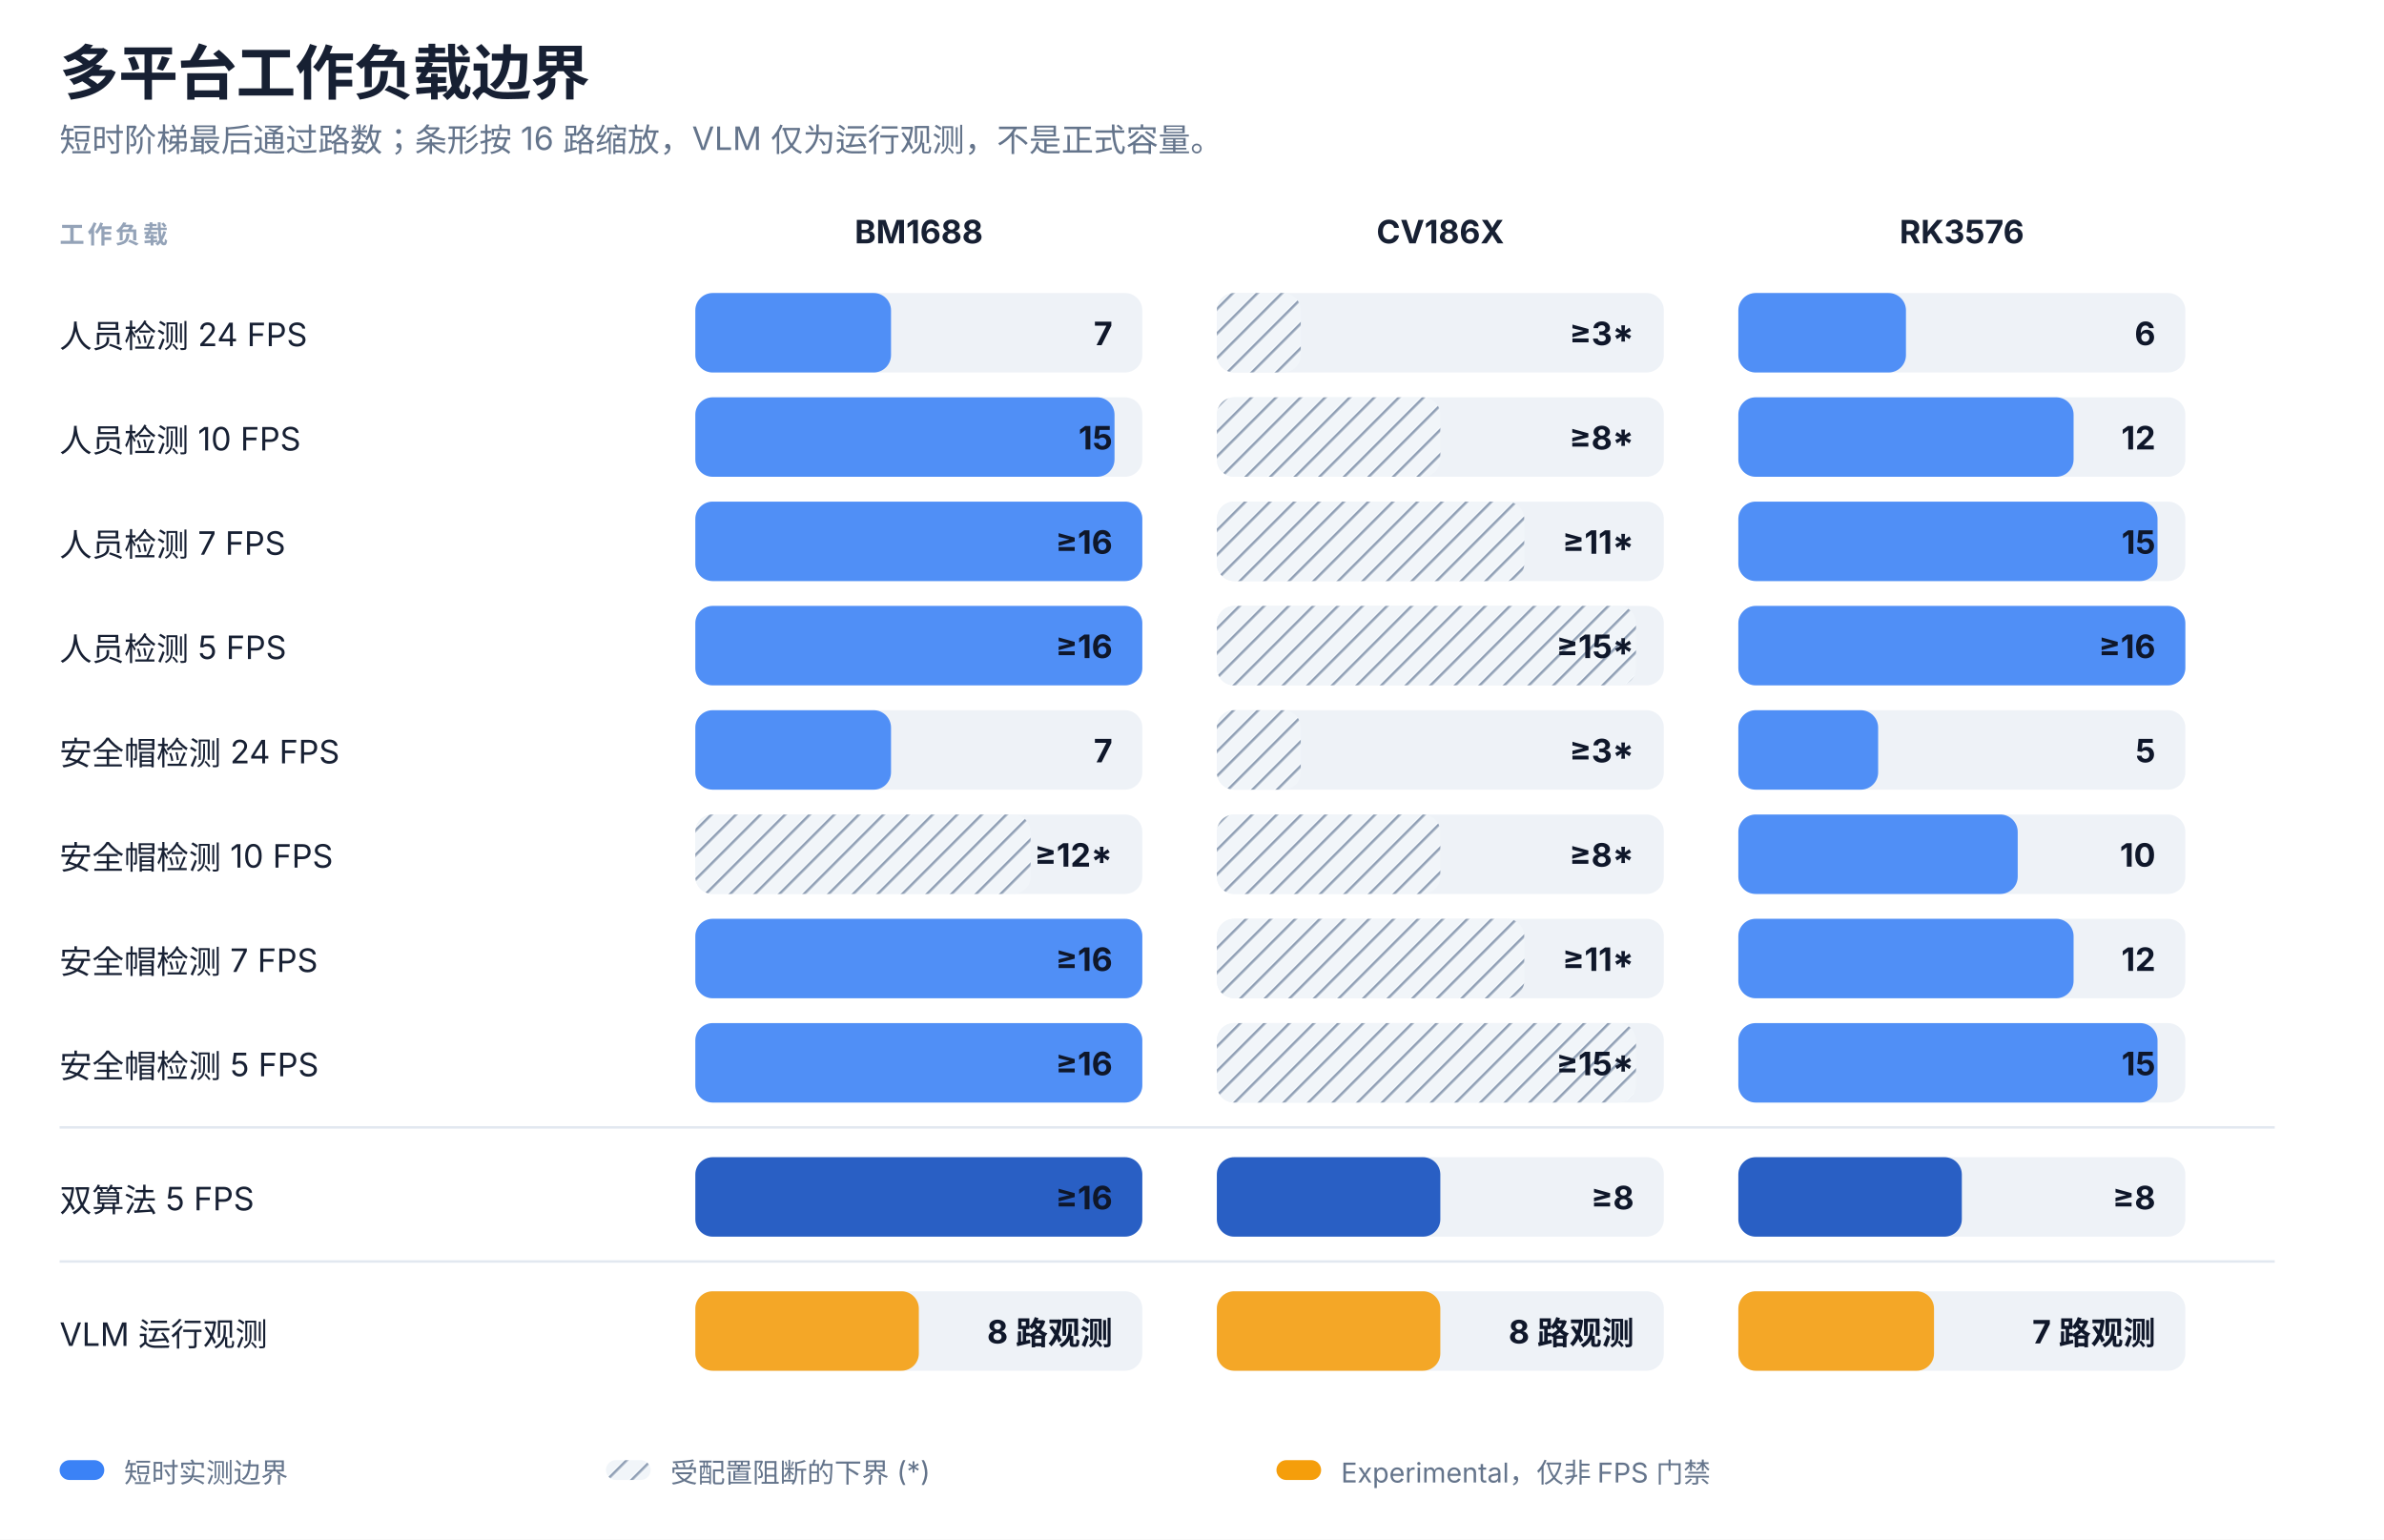
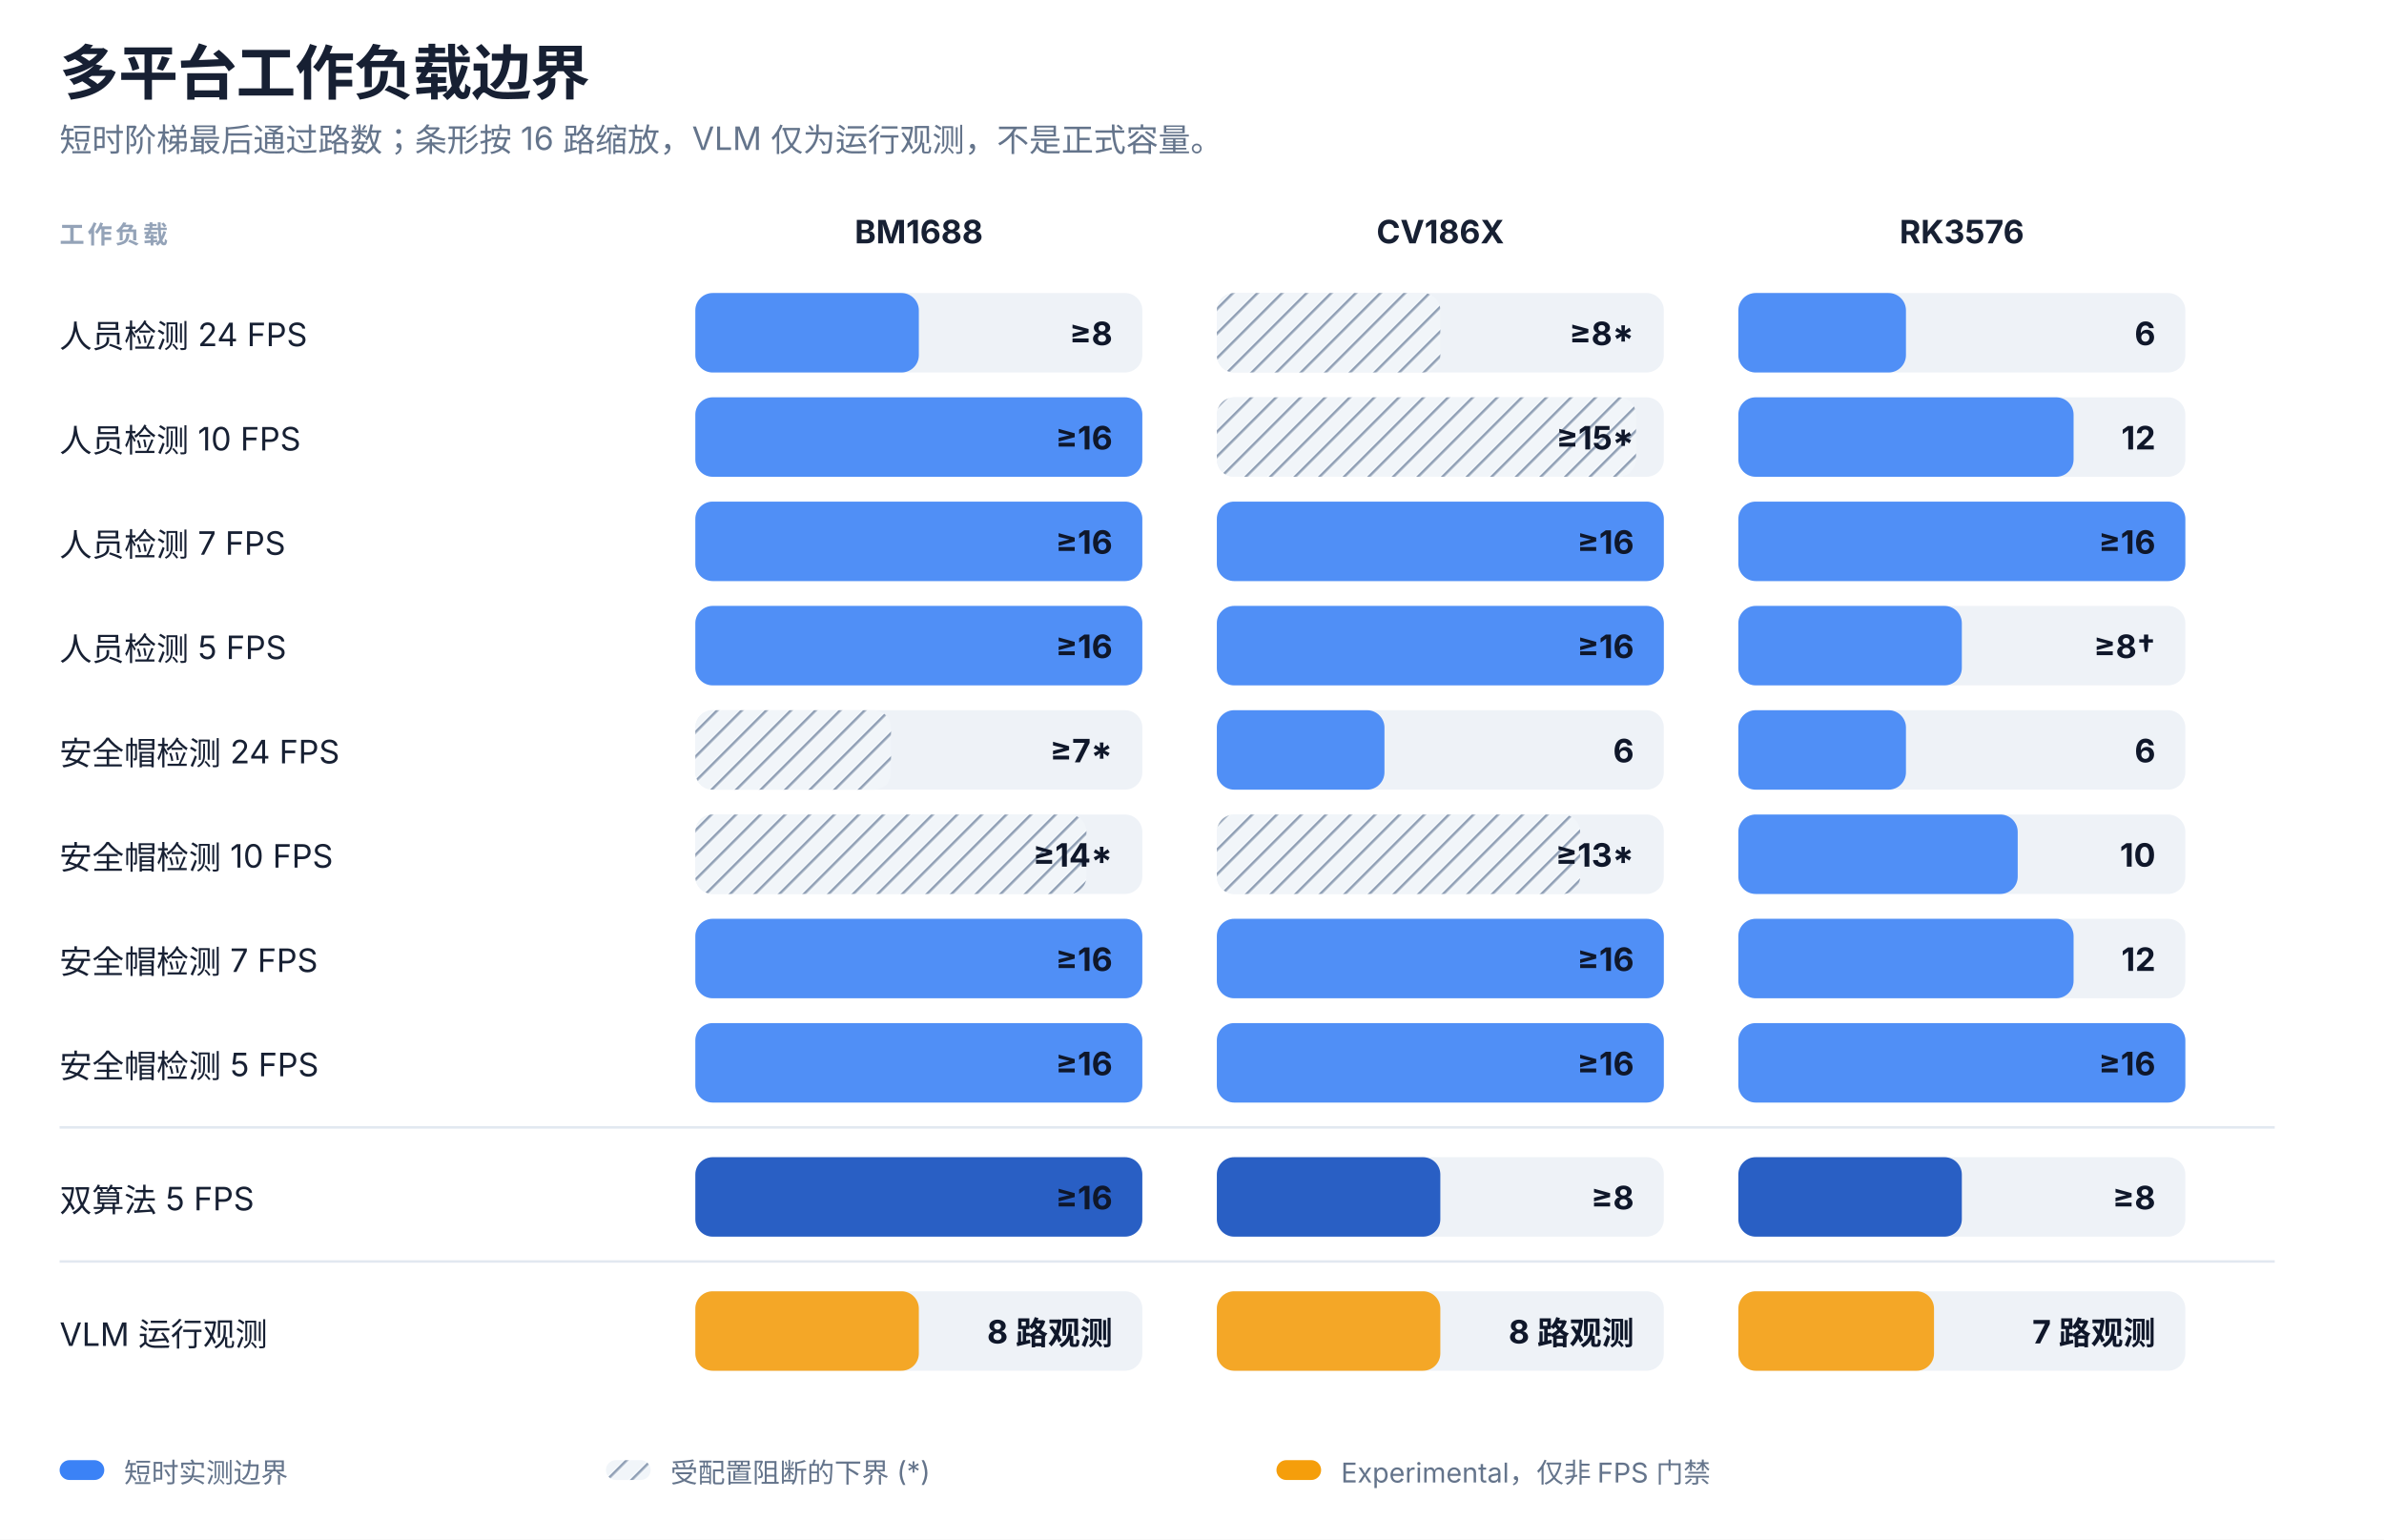
<svg xmlns="http://www.w3.org/2000/svg" width="100%" height="auto" viewBox="0 0 960 620" role="img" aria-labelledby="title desc">
  <style>text{font-family:Inter,"Segoe UI",Arial,sans-serif;fill:#172033;font-variant-numeric:tabular-nums}.title{font-size:24px;font-weight:700;letter-spacing:-.3px}.subtitle{font-size:13px;fill:#64748b}.section{font-size:10px;font-weight:700;letter-spacing:1.2px;fill:#94a3b8}.section-rule{stroke:#e2e8f0}.label,.value{font-size:13px}.platform{font-size:15px;font-weight:700}.platform-note,.panel-unit{font-size:11px;fill:#64748b}.head,.panel-title{font-size:13px;font-weight:700}.cell{font-size:13px;font-weight:700;fill:#0f172a}.legend,.tick{font-size:11px;fill:#64748b}.end-label{font-size:11px;font-weight:700}.track{fill:#eef2f7}.frame{fill:#fff;stroke:#e2e8f0}.grid{stroke:#e2e8f0;stroke-width:1}.axis{stroke:#94a3b8}.target{stroke:#e11d48;stroke-width:1.5;stroke-dasharray:6 5}.target-label{font-size:10px;font-weight:700;fill:#be123c}.axis-title{font-size:12px;font-weight:700;fill:#475569}</style>
  <rect width="100%" height="100%" fill="#fff" />
  <text x="24" y="38" class="title">多平台工作负载边界</text>
  <text x="24" y="61" class="subtitle">短时阶梯最后通过路数；条形按 16 路缩放，VLM 仅为运行观测，不是正式容量。</text>
  <defs>
    <pattern id="blocked" width="7" height="7" patternUnits="userSpaceOnUse" patternTransform="rotate(45)">
      <rect width="7" height="7" fill="#f1f5f9" />
      <line x1="0" y1="0" x2="0" y2="7" stroke="#94a3b8" stroke-width="2" />
    </pattern>
  </defs>
  <text x="370" y="98" text-anchor="middle" class="head">BM1688</text>
  <text x="580" y="98" text-anchor="middle" class="head">CV186X</text>
  <text x="790" y="98" text-anchor="middle" class="head">RK3576</text>
  <text x="24" y="98" class="section">工作负载</text>
  <text x="24" y="140" class="label">人员检测 24 FPS</text>
  <rect x="280" y="118" width="180" height="32" rx="7" class="track" />
-   <rect x="280" y="118" width="78.8" height="32" rx="7" fill="#3b82f6" opacity="0.88" />
-   <text x="448" y="139" text-anchor="end" class="cell">7</text>
+   <rect x="280" y="118" width="90.0" height="32" rx="7" fill="#3b82f6" opacity="0.88" />
+   <text x="448" y="139" text-anchor="end" class="cell">≥8</text>
  <rect x="490" y="118" width="180" height="32" rx="7" class="track" />
-   <rect x="490" y="118" width="33.8" height="32" rx="7" fill="url(#blocked)" opacity="1" />
-   <text x="658" y="139" text-anchor="end" class="cell">≥3*</text>
+   <rect x="490" y="118" width="90.0" height="32" rx="7" fill="url(#blocked)" opacity="1" />
+   <text x="658" y="139" text-anchor="end" class="cell">≥8*</text>
  <rect x="700" y="118" width="180" height="32" rx="7" class="track" />
  <rect x="700" y="118" width="67.5" height="32" rx="7" fill="#3b82f6" opacity="0.88" />
  <text x="868" y="139" text-anchor="end" class="cell">6</text>
  <text x="24" y="182" class="label">人员检测 10 FPS</text>
  <rect x="280" y="160" width="180" height="32" rx="7" class="track" />
-   <rect x="280" y="160" width="168.8" height="32" rx="7" fill="#3b82f6" opacity="0.88" />
-   <text x="448" y="181" text-anchor="end" class="cell">15</text>
+   <rect x="280" y="160" width="180.0" height="32" rx="7" fill="#3b82f6" opacity="0.88" />
+   <text x="448" y="181" text-anchor="end" class="cell">≥16</text>
  <rect x="490" y="160" width="180" height="32" rx="7" class="track" />
-   <rect x="490" y="160" width="90.0" height="32" rx="7" fill="url(#blocked)" opacity="1" />
-   <text x="658" y="181" text-anchor="end" class="cell">≥8*</text>
+   <rect x="490" y="160" width="168.8" height="32" rx="7" fill="url(#blocked)" opacity="1" />
+   <text x="658" y="181" text-anchor="end" class="cell">≥15*</text>
  <rect x="700" y="160" width="180" height="32" rx="7" class="track" />
  <rect x="700" y="160" width="135.0" height="32" rx="7" fill="#3b82f6" opacity="0.88" />
  <text x="868" y="181" text-anchor="end" class="cell">12</text>
  <text x="24" y="224" class="label">人员检测 7 FPS</text>
  <rect x="280" y="202" width="180" height="32" rx="7" class="track" />
  <rect x="280" y="202" width="180.0" height="32" rx="7" fill="#3b82f6" opacity="0.88" />
  <text x="448" y="223" text-anchor="end" class="cell">≥16</text>
  <rect x="490" y="202" width="180" height="32" rx="7" class="track" />
-   <rect x="490" y="202" width="123.8" height="32" rx="7" fill="url(#blocked)" opacity="1" />
-   <text x="658" y="223" text-anchor="end" class="cell">≥11*</text>
+   <rect x="490" y="202" width="180.0" height="32" rx="7" fill="#3b82f6" opacity="0.88" />
+   <text x="658" y="223" text-anchor="end" class="cell">≥16</text>
  <rect x="700" y="202" width="180" height="32" rx="7" class="track" />
-   <rect x="700" y="202" width="168.8" height="32" rx="7" fill="#3b82f6" opacity="0.88" />
-   <text x="868" y="223" text-anchor="end" class="cell">15</text>
+   <rect x="700" y="202" width="180.0" height="32" rx="7" fill="#3b82f6" opacity="0.88" />
+   <text x="868" y="223" text-anchor="end" class="cell">≥16</text>
  <text x="24" y="266" class="label">人员检测 5 FPS</text>
  <rect x="280" y="244" width="180" height="32" rx="7" class="track" />
  <rect x="280" y="244" width="180.0" height="32" rx="7" fill="#3b82f6" opacity="0.88" />
  <text x="448" y="265" text-anchor="end" class="cell">≥16</text>
  <rect x="490" y="244" width="180" height="32" rx="7" class="track" />
-   <rect x="490" y="244" width="168.8" height="32" rx="7" fill="url(#blocked)" opacity="1" />
-   <text x="658" y="265" text-anchor="end" class="cell">≥15*</text>
+   <rect x="490" y="244" width="180.0" height="32" rx="7" fill="#3b82f6" opacity="0.88" />
+   <text x="658" y="265" text-anchor="end" class="cell">≥16</text>
  <rect x="700" y="244" width="180" height="32" rx="7" class="track" />
-   <rect x="700" y="244" width="180.0" height="32" rx="7" fill="#3b82f6" opacity="0.88" />
-   <text x="868" y="265" text-anchor="end" class="cell">≥16</text>
+   <rect x="700" y="244" width="90.0" height="32" rx="7" fill="#3b82f6" opacity="0.88" />
+   <text x="868" y="265" text-anchor="end" class="cell">≥8†</text>
  <text x="24" y="308" class="label">安全帽检测 24 FPS</text>
  <rect x="280" y="286" width="180" height="32" rx="7" class="track" />
-   <rect x="280" y="286" width="78.8" height="32" rx="7" fill="#3b82f6" opacity="0.88" />
-   <text x="448" y="307" text-anchor="end" class="cell">7</text>
+   <rect x="280" y="286" width="78.8" height="32" rx="7" fill="url(#blocked)" opacity="1" />
+   <text x="448" y="307" text-anchor="end" class="cell">≥7*</text>
  <rect x="490" y="286" width="180" height="32" rx="7" class="track" />
-   <rect x="490" y="286" width="33.8" height="32" rx="7" fill="url(#blocked)" opacity="1" />
-   <text x="658" y="307" text-anchor="end" class="cell">≥3*</text>
+   <rect x="490" y="286" width="67.5" height="32" rx="7" fill="#3b82f6" opacity="0.88" />
+   <text x="658" y="307" text-anchor="end" class="cell">6</text>
  <rect x="700" y="286" width="180" height="32" rx="7" class="track" />
-   <rect x="700" y="286" width="56.3" height="32" rx="7" fill="#3b82f6" opacity="0.88" />
-   <text x="868" y="307" text-anchor="end" class="cell">5</text>
+   <rect x="700" y="286" width="67.5" height="32" rx="7" fill="#3b82f6" opacity="0.88" />
+   <text x="868" y="307" text-anchor="end" class="cell">6</text>
  <text x="24" y="350" class="label">安全帽检测 10 FPS</text>
  <rect x="280" y="328" width="180" height="32" rx="7" class="track" />
-   <rect x="280" y="328" width="135.0" height="32" rx="7" fill="url(#blocked)" opacity="1" />
-   <text x="448" y="349" text-anchor="end" class="cell">≥12*</text>
+   <rect x="280" y="328" width="157.5" height="32" rx="7" fill="url(#blocked)" opacity="1" />
+   <text x="448" y="349" text-anchor="end" class="cell">≥14*</text>
  <rect x="490" y="328" width="180" height="32" rx="7" class="track" />
-   <rect x="490" y="328" width="90.0" height="32" rx="7" fill="url(#blocked)" opacity="1" />
-   <text x="658" y="349" text-anchor="end" class="cell">≥8*</text>
+   <rect x="490" y="328" width="146.3" height="32" rx="7" fill="url(#blocked)" opacity="1" />
+   <text x="658" y="349" text-anchor="end" class="cell">≥13*</text>
  <rect x="700" y="328" width="180" height="32" rx="7" class="track" />
  <rect x="700" y="328" width="112.5" height="32" rx="7" fill="#3b82f6" opacity="0.88" />
  <text x="868" y="349" text-anchor="end" class="cell">10</text>
  <text x="24" y="392" class="label">安全帽检测 7 FPS</text>
  <rect x="280" y="370" width="180" height="32" rx="7" class="track" />
  <rect x="280" y="370" width="180.0" height="32" rx="7" fill="#3b82f6" opacity="0.88" />
  <text x="448" y="391" text-anchor="end" class="cell">≥16</text>
  <rect x="490" y="370" width="180" height="32" rx="7" class="track" />
-   <rect x="490" y="370" width="123.8" height="32" rx="7" fill="url(#blocked)" opacity="1" />
-   <text x="658" y="391" text-anchor="end" class="cell">≥11*</text>
+   <rect x="490" y="370" width="180.0" height="32" rx="7" fill="#3b82f6" opacity="0.88" />
+   <text x="658" y="391" text-anchor="end" class="cell">≥16</text>
  <rect x="700" y="370" width="180" height="32" rx="7" class="track" />
  <rect x="700" y="370" width="135.0" height="32" rx="7" fill="#3b82f6" opacity="0.88" />
  <text x="868" y="391" text-anchor="end" class="cell">12</text>
  <text x="24" y="434" class="label">安全帽检测 5 FPS</text>
  <rect x="280" y="412" width="180" height="32" rx="7" class="track" />
  <rect x="280" y="412" width="180.0" height="32" rx="7" fill="#3b82f6" opacity="0.88" />
  <text x="448" y="433" text-anchor="end" class="cell">≥16</text>
  <rect x="490" y="412" width="180" height="32" rx="7" class="track" />
-   <rect x="490" y="412" width="168.8" height="32" rx="7" fill="url(#blocked)" opacity="1" />
-   <text x="658" y="433" text-anchor="end" class="cell">≥15*</text>
+   <rect x="490" y="412" width="180.0" height="32" rx="7" fill="#3b82f6" opacity="0.88" />
+   <text x="658" y="433" text-anchor="end" class="cell">≥16</text>
  <rect x="700" y="412" width="180" height="32" rx="7" class="track" />
-   <rect x="700" y="412" width="168.8" height="32" rx="7" fill="#3b82f6" opacity="0.88" />
-   <text x="868" y="433" text-anchor="end" class="cell">15</text>
+   <rect x="700" y="412" width="180.0" height="32" rx="7" fill="#3b82f6" opacity="0.88" />
+   <text x="868" y="433" text-anchor="end" class="cell">≥16</text>
  <line x1="24" y1="454" x2="916" y2="454" class="section-rule" />
  <text x="24" y="488" class="label">双算法 5 FPS</text>
  <rect x="280" y="466" width="180" height="32" rx="7" class="track" />
  <rect x="280" y="466" width="180.0" height="32" rx="7" fill="#0f4cbd" opacity="0.88" />
  <text x="448" y="487" text-anchor="end" class="cell">≥16</text>
  <rect x="490" y="466" width="180" height="32" rx="7" class="track" />
  <rect x="490" y="466" width="90.0" height="32" rx="7" fill="#0f4cbd" opacity="0.88" />
  <text x="658" y="487" text-anchor="end" class="cell">≥8</text>
  <rect x="700" y="466" width="180" height="32" rx="7" class="track" />
  <rect x="700" y="466" width="90.0" height="32" rx="7" fill="#0f4cbd" opacity="0.88" />
  <text x="868" y="487" text-anchor="end" class="cell">≥8</text>
  <line x1="24" y1="508" x2="916" y2="508" class="section-rule" />
  <text x="24" y="542" class="label">VLM 运行观测</text>
  <rect x="280" y="520" width="180" height="32" rx="7" class="track" />
  <rect x="280" y="520" width="90.0" height="32" rx="7" fill="#f59e0b" opacity="0.88" />
  <text x="448" y="541" text-anchor="end" class="cell">8 路观测</text>
  <rect x="490" y="520" width="180" height="32" rx="7" class="track" />
  <rect x="490" y="520" width="90.0" height="32" rx="7" fill="#f59e0b" opacity="0.88" />
  <text x="658" y="541" text-anchor="end" class="cell">8 路观测</text>
  <rect x="700" y="520" width="180" height="32" rx="7" class="track" />
  <rect x="700" y="520" width="78.8" height="32" rx="7" fill="#f59e0b" opacity="0.88" />
  <text x="868" y="541" text-anchor="end" class="cell">7 路观测</text>
  <g transform="translate(24 588)">
    <rect width="18" height="8" rx="4" fill="#3b82f6" />
    <text x="26" y="9" class="legend">短时实测边界</text>
    <rect x="220" width="18" height="8" rx="4" fill="url(#blocked)" />
    <text x="246" y="9" class="legend">受配置阻断的下界 (*)</text>
    <rect x="490" width="18" height="8" rx="4" fill="#f59e0b" />
    <text x="516" y="9" class="legend">Experimental，仅非 FPS 门禁</text>
  </g>
</svg>
